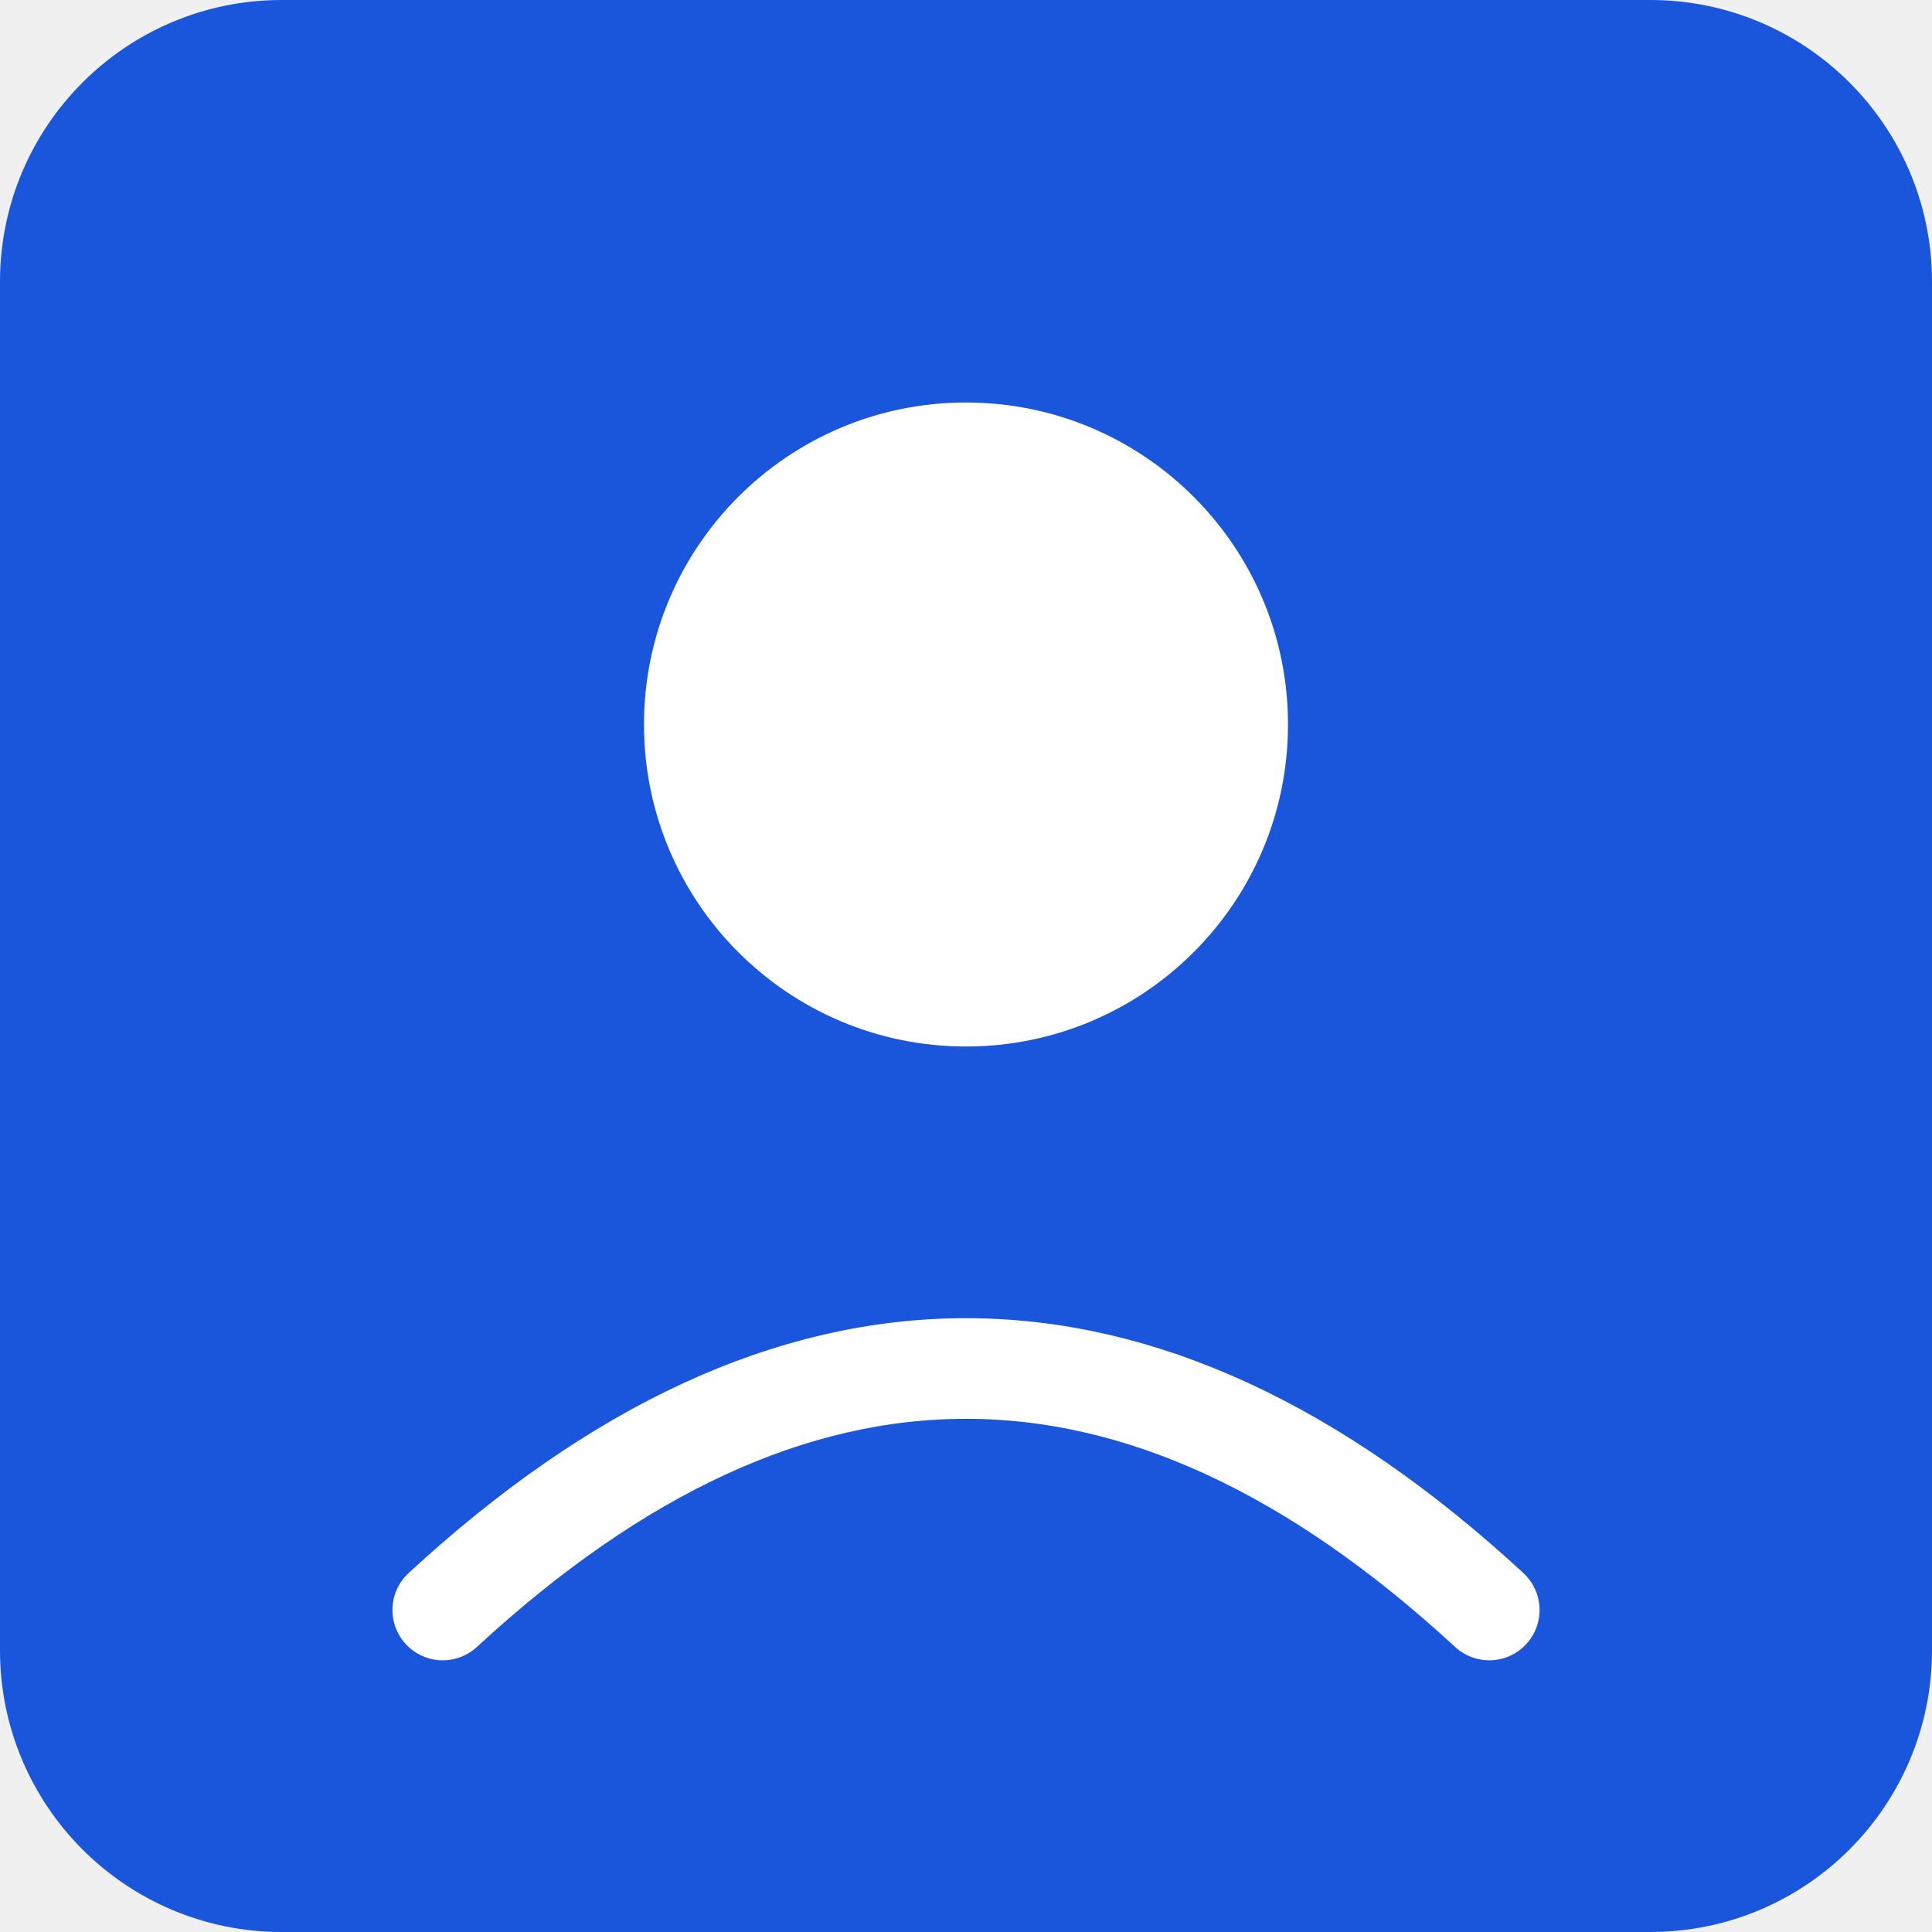
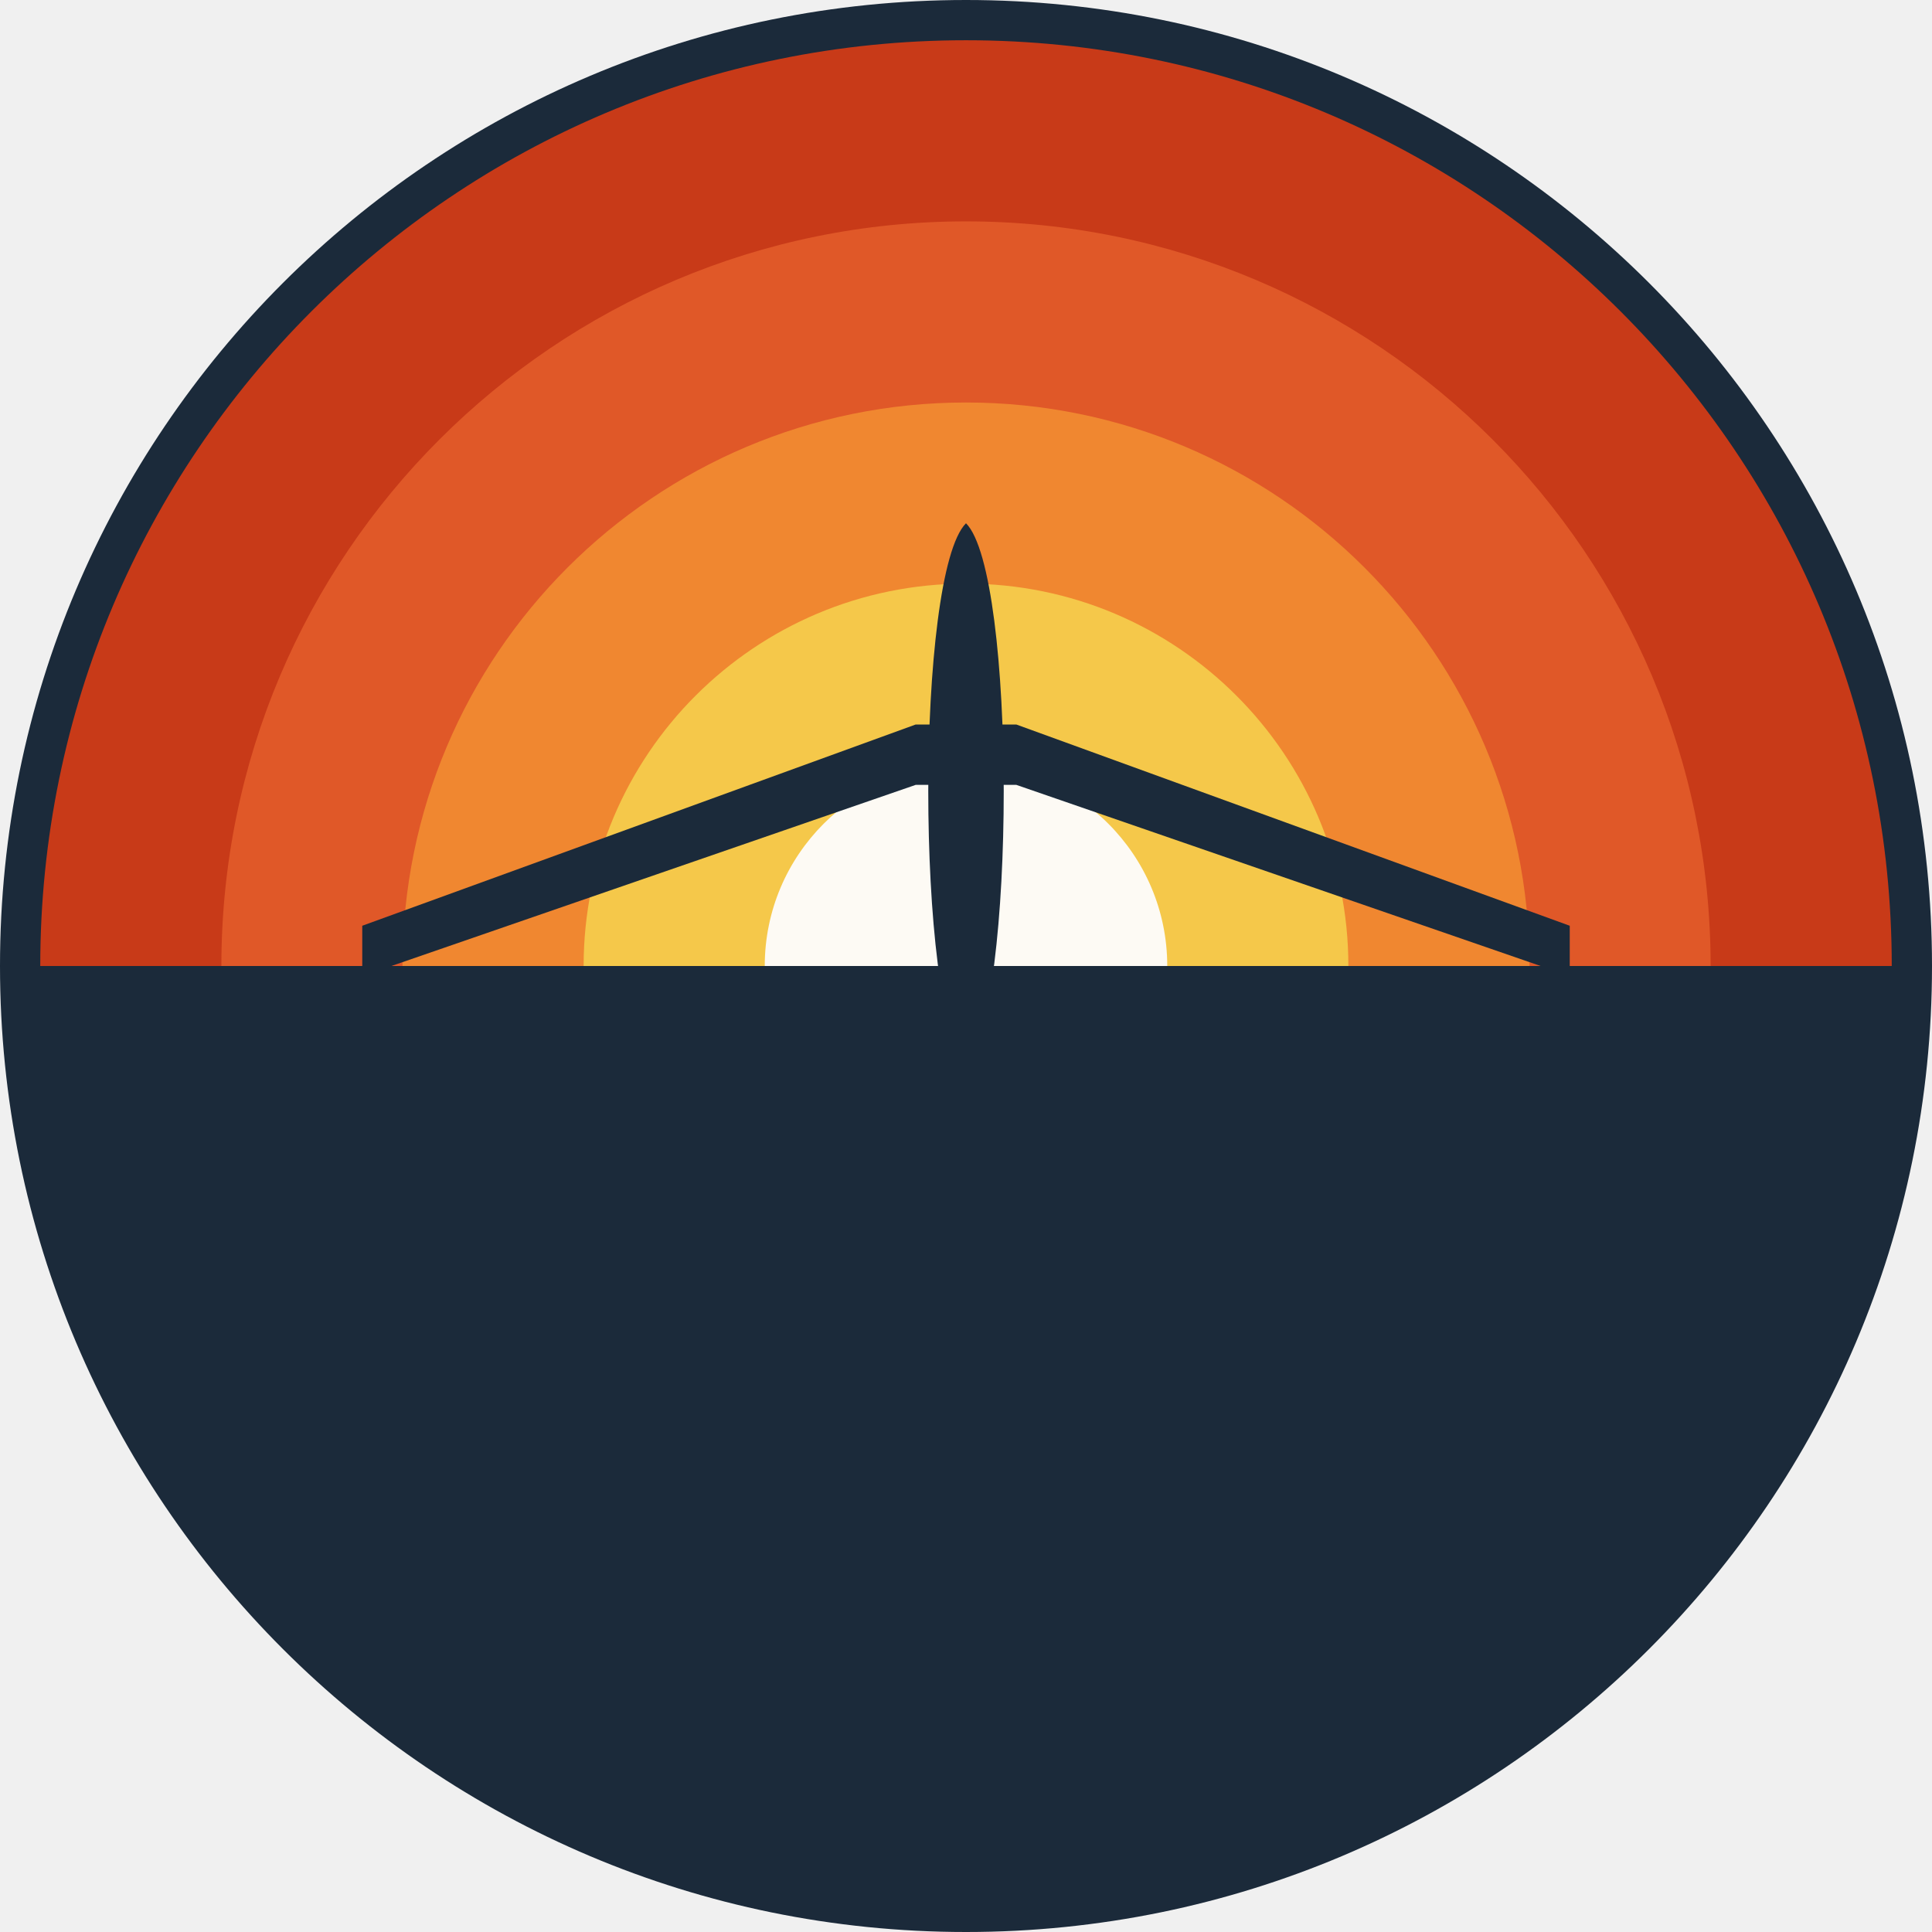
<svg xmlns="http://www.w3.org/2000/svg" viewBox="0 0 192 192">
-   <rect width="192" height="192" rx="28" fill="#1a56db" />
-   <circle cx="96" cy="72" r="32" fill="white" />
-   <path d="M44 160 Q96 112 148 160" stroke="white" stroke-width="10" fill="none" stroke-linecap="round" />
+   <defs>
+     <clipPath id="c192">
+       <circle cx="96" cy="96" r="96" />
+     </clipPath>
+   </defs>
+   <circle cx="96" cy="96" r="96" fill="#1B2A3A" />
+   <g clip-path="url(#c192)">
+     <path d="M 4 96 A 92 92 0 0 1 188 96 Z" fill="#C83A18" />
+     <path d="M 22 96 A 74 74 0 0 1 170 96 Z" fill="#E05828" />
+     <path d="M 40 96 A 56 56 0 0 1 152 96 Z" fill="#F08730" />
+     <path d="M 58 96 A 38 38 0 0 1 134 96 Z" fill="#F5C84A" />
+     <path d="M 76 96 A 20 20 0 0 1 116 96 Z" fill="#FDFAF4" />
+   </g>
+   <path d="M 96 52 C 101 57 101 100 96 106 C 91 100 91 57 96 52 Z" fill="#1B2A3A" />
+   <path d="M 91 72 L 36 92 L 36 97 L 91 78 L 101 78 L 156 97 L 156 92 L 101 72 Z" fill="#1B2A3A" />
+   <path d="M 92 98 L 76 110 L 76 114 L 92 104 L 100 104 L 116 114 L 116 110 L 100 98 Z" fill="#1B2A3A" />
</svg>
